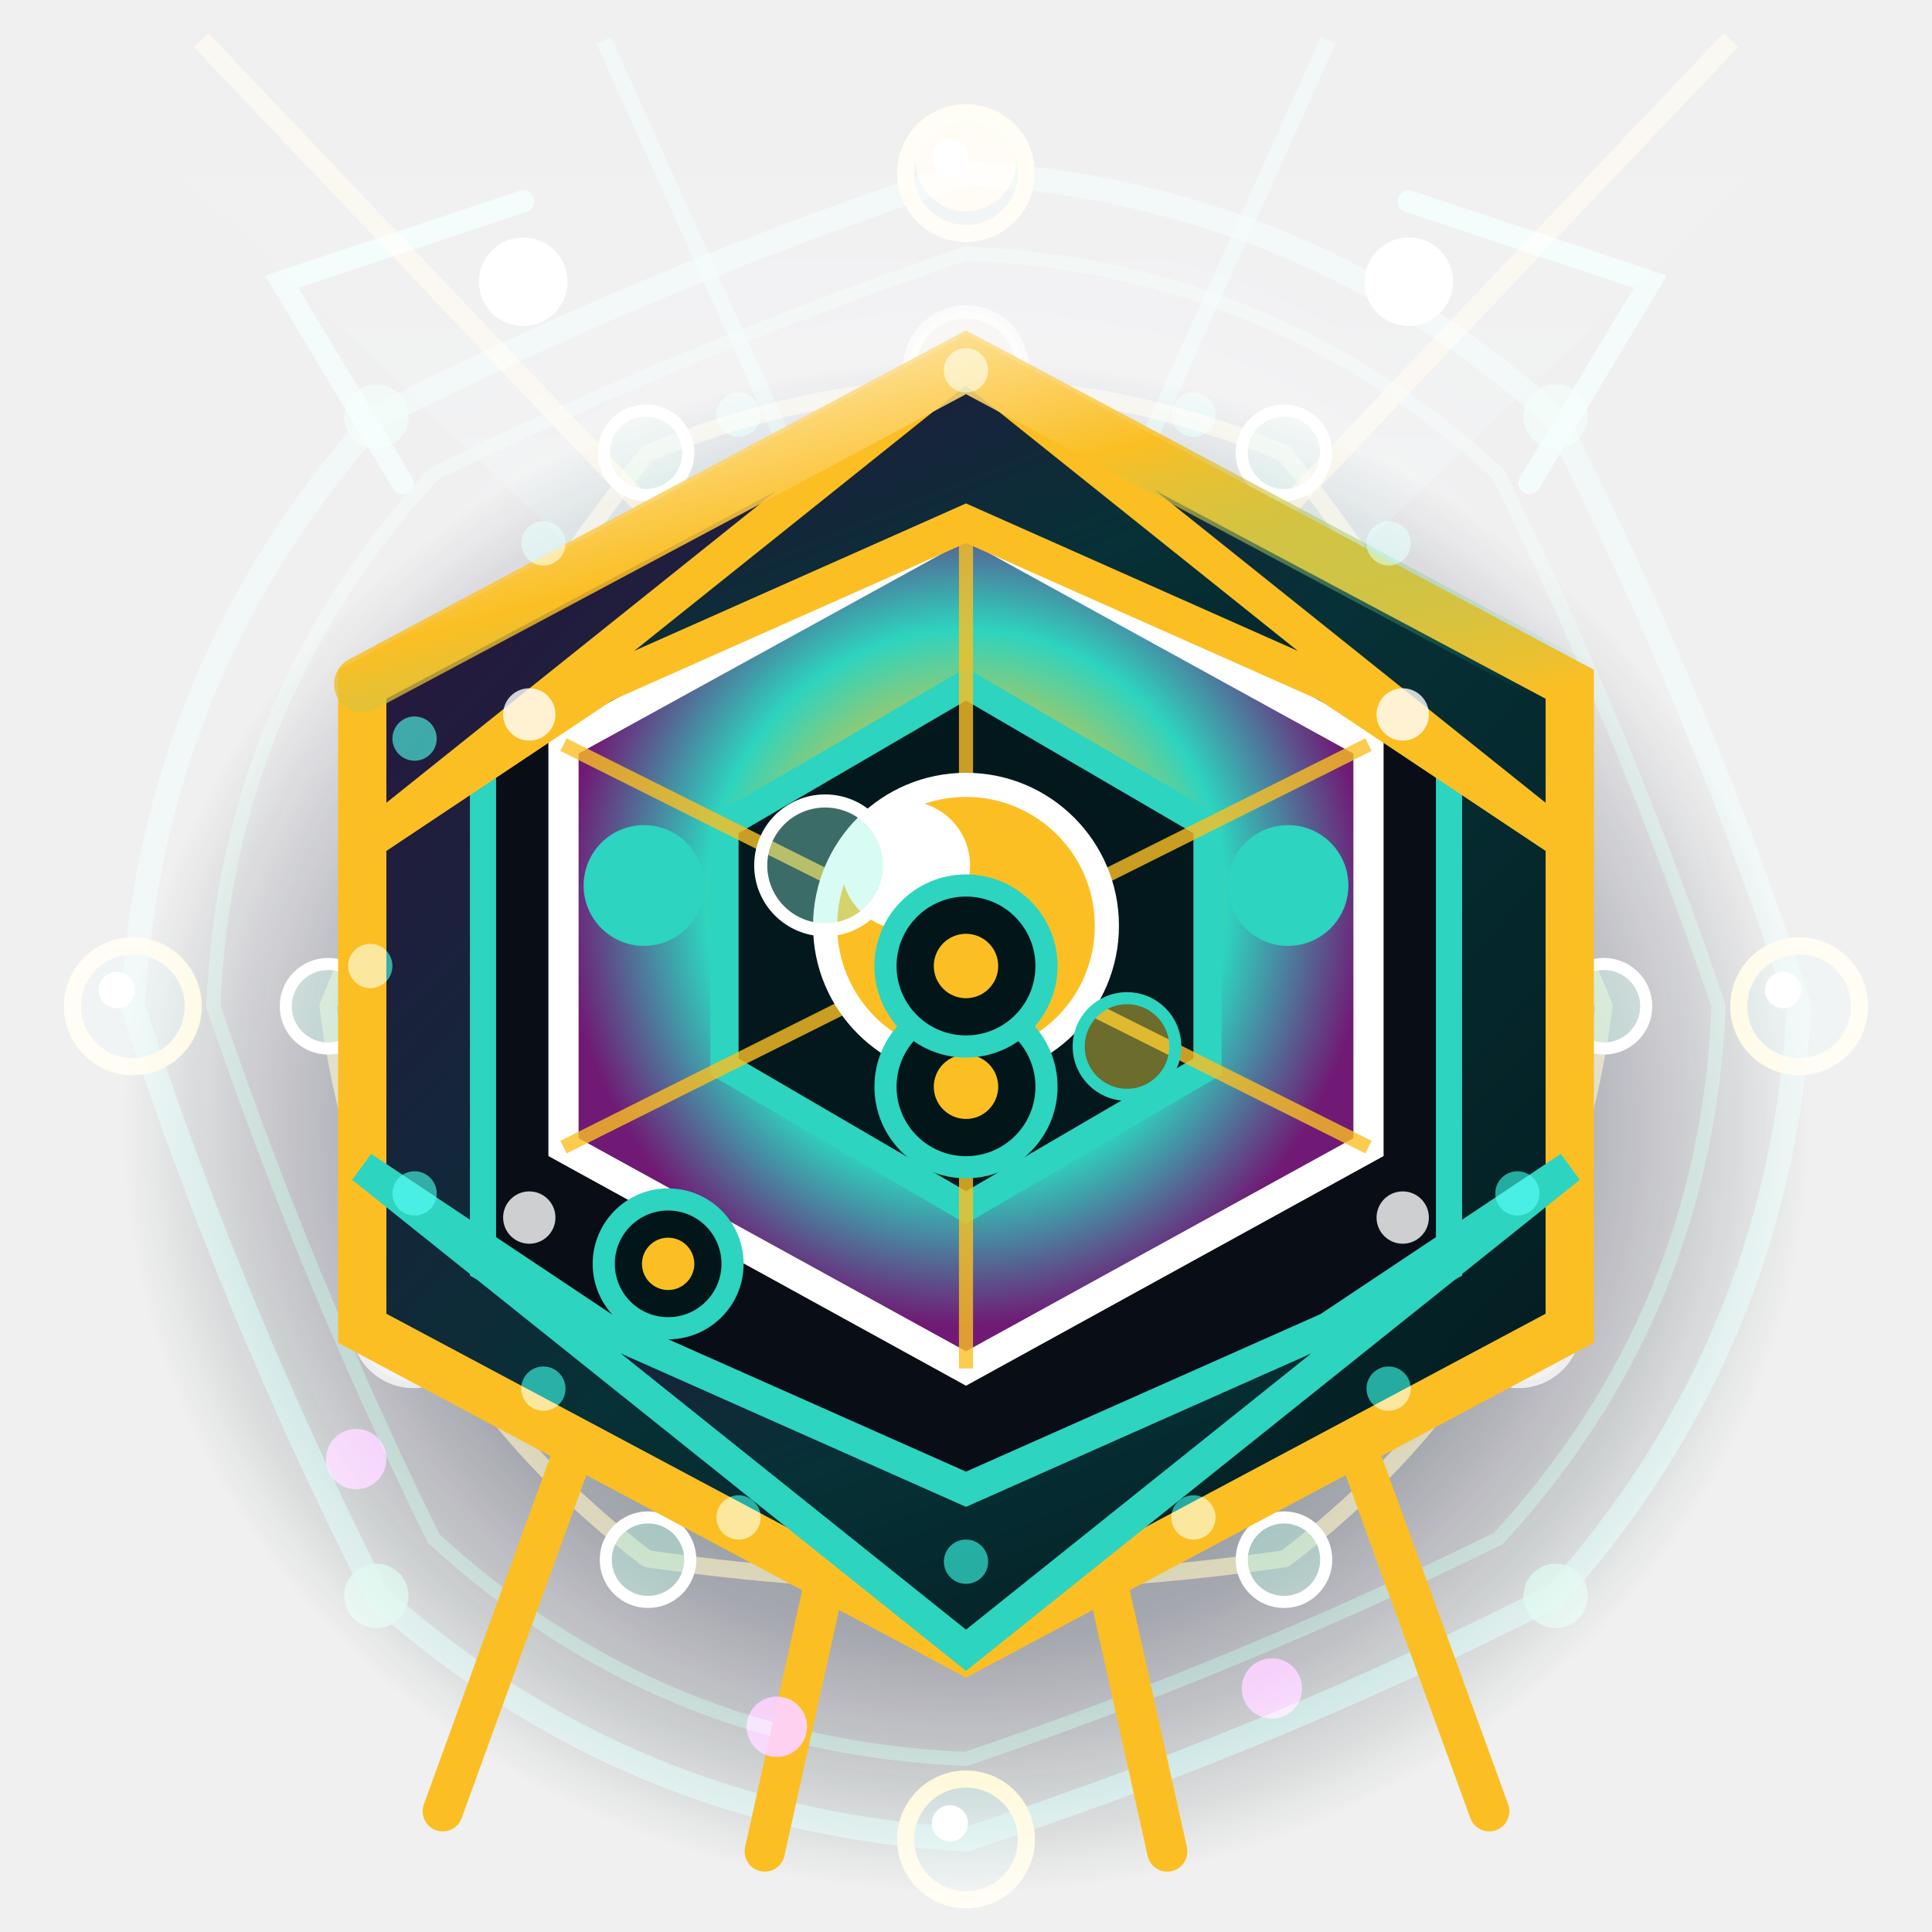
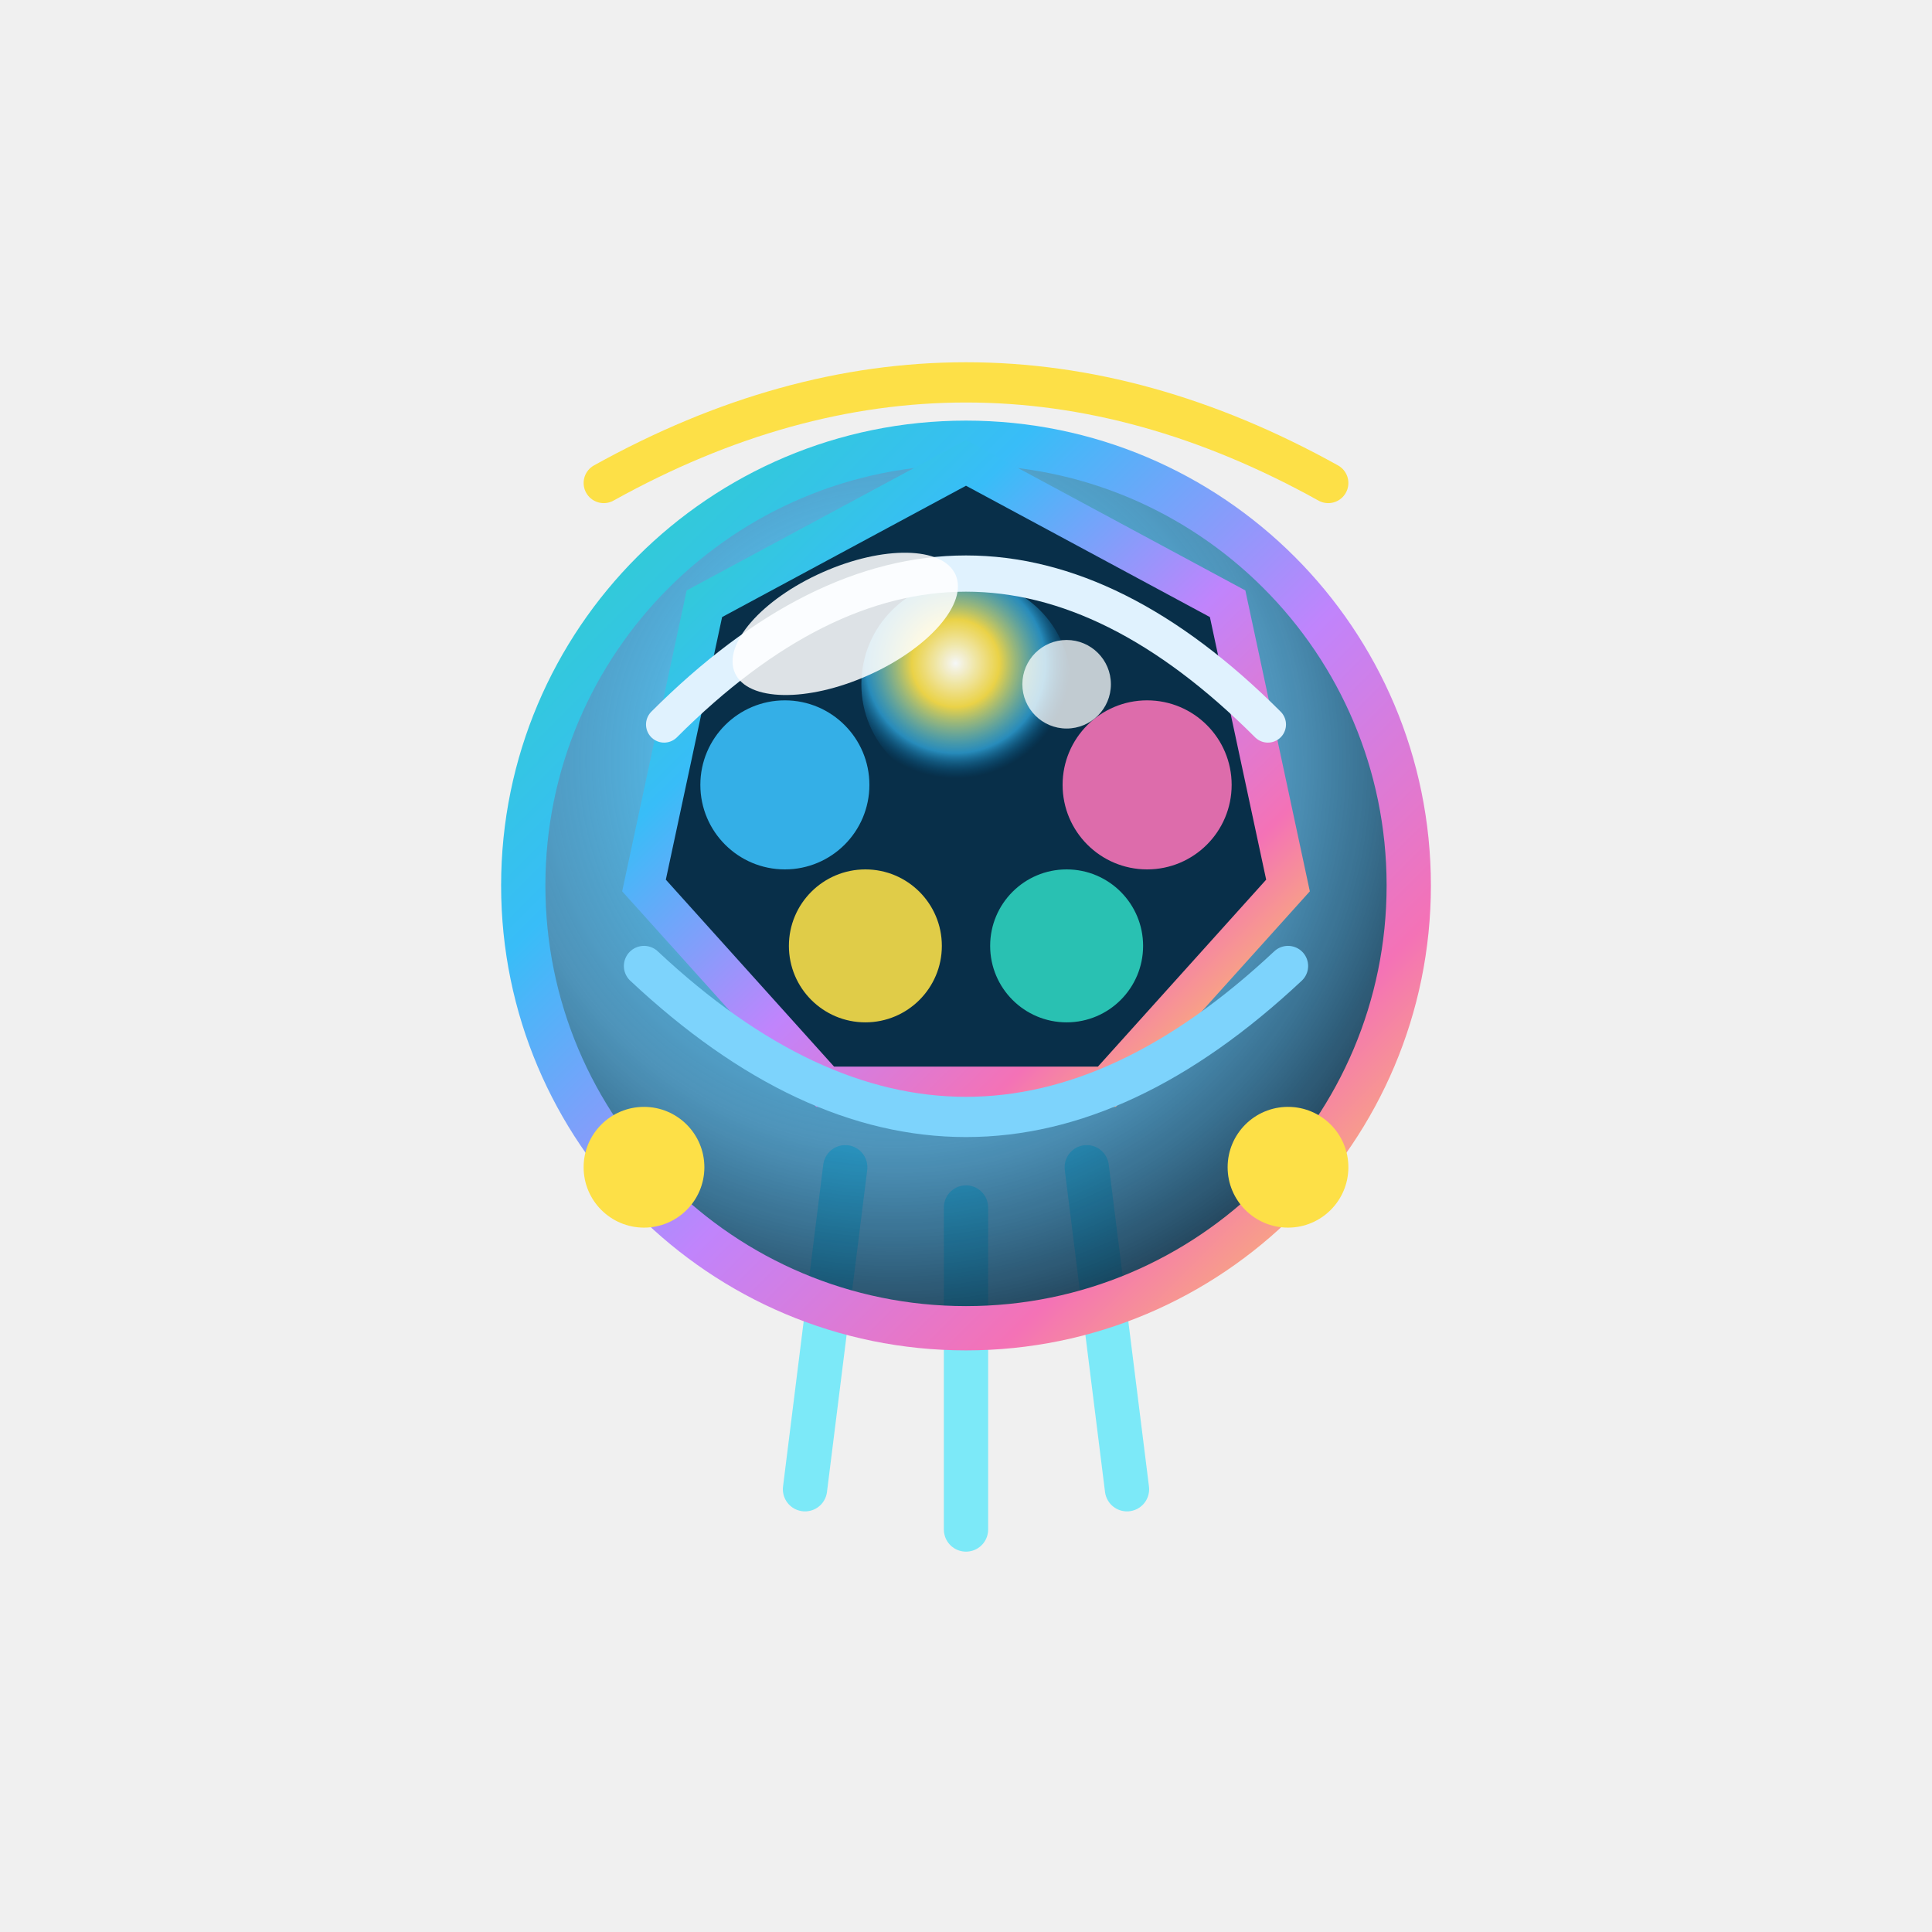
- <svg xmlns="http://www.w3.org/2000/svg" viewBox="0 0 96 96" fill="none" data-rig-id="sensory-eye-lv3-rig" data-root-anchor="48,54" data-has-aura="true">
+ <svg xmlns="http://www.w3.org/2000/svg" viewBox="0 0 96 96" width="100%" height="100%" data-rig-id="sensory-eye-lv3-rig">
  <defs>
-     <radialGradient id="se3-shadow" cx="50%" cy="50%" r="50%">
-       <stop offset="0%" stop-color="#021317" stop-opacity="0.78" />
-       <stop offset="68%" stop-color="#03181c" stop-opacity="0.35" />
-       <stop offset="100%" stop-color="#03181c" stop-opacity="0" />
+     <radialGradient id="se-jelly" cx="42%" cy="36%" r="64%">
+       <stop offset="0%" stop-color="#ffffff" stop-opacity="0.54" />
+       <stop offset="28%" stop-color="#38bdf8" stop-opacity="0.82" />
+       <stop offset="68%" stop-color="#0369a1" stop-opacity="0.68" />
+       <stop offset="100%" stop-color="#082f49" stop-opacity="0.88" />
    </radialGradient>
-     <radialGradient id="se3-aura" cx="50%" cy="50%" r="50%">
-       <stop offset="0%" stop-color="#fbbf24" stop-opacity="0.38" />
-       <stop offset="50%" stop-color="#2dd4bf" stop-opacity="0.22" />
-       <stop offset="80%" stop-color="#d946ef" stop-opacity="0.12" />
-       <stop offset="100%" stop-color="#03181c" stop-opacity="0" />
+     <radialGradient id="se-core" cx="45%" cy="40%" r="55%">
+       <stop offset="0%" stop-color="#ffffff" stop-opacity="0.96" />
+       <stop offset="38%" stop-color="#fde047" stop-opacity="0.92" />
+       <stop offset="78%" stop-color="#38bdf8" stop-opacity="0.65" />
+       <stop offset="100%" stop-color="#0369a1" stop-opacity="0.0" />
    </radialGradient>
-     <linearGradient id="se3-cone" x1="50%" y1="100%" x2="50%" y2="0%">
-       <stop offset="0%" stop-color="#fbbf24" stop-opacity="0.6" />
-       <stop offset="45%" stop-color="#2dd4bf" stop-opacity="0.28" />
-       <stop offset="100%" stop-color="#d946ef" stop-opacity="0" />
+     <linearGradient id="se-irid" x1="0%" y1="0%" x2="100%" y2="100%">
+       <stop offset="0%" stop-color="#2dd4bf" />
+       <stop offset="28%" stop-color="#38bdf8" />
+       <stop offset="55%" stop-color="#c084fc" />
+       <stop offset="78%" stop-color="#f472b6" />
+       <stop offset="100%" stop-color="#fde047" />
    </linearGradient>
-     <linearGradient id="se3-socket" x1="0%" y1="0%" x2="100%" y2="100%">
-       <stop offset="0%" stop-color="#311042" />
-       <stop offset="50%" stop-color="#063136" />
-       <stop offset="100%" stop-color="#03181c" />
+     <linearGradient id="se-stem" x1="50%" y1="0%" x2="50%" y2="100%">
+       <stop offset="0%" stop-color="#fde047" stop-opacity="0.92" />
+       <stop offset="55%" stop-color="#38bdf8" stop-opacity="0.78" />
+       <stop offset="100%" stop-color="#0369a1" stop-opacity="0.42" />
    </linearGradient>
-     <radialGradient id="se3-prism" cx="50%" cy="45%" r="50%">
-       <stop offset="0%" stop-color="#ffffff" />
-       <stop offset="30%" stop-color="#fbbf24" />
-       <stop offset="65%" stop-color="#2dd4bf" />
-       <stop offset="100%" stop-color="#701a75" />
-     </radialGradient>
-     <linearGradient id="se3-rim" x1="0%" y1="0%" x2="100%" y2="100%">
-       <stop offset="0%" stop-color="#ffffff" stop-opacity="0.98" />
-       <stop offset="45%" stop-color="#fbbf24" stop-opacity="0.85" />
-       <stop offset="100%" stop-color="#2dd4bf" stop-opacity="0" />
-     </linearGradient>
-     <radialGradient id="confocal-halo" cx="50%" cy="50%" r="50%">
-       <stop offset="0%" stop-color="#2dd4bf" stop-opacity="0" />
-       <stop offset="68%" stop-color="#2dd4bf" stop-opacity="0.16" />
-       <stop offset="86%" stop-color="#a855f7" stop-opacity="0.32" />
-       <stop offset="100%" stop-color="#03181c" stop-opacity="0" />
-     </radialGradient>
  </defs>
-   <g id="part-shadow-cast" data-pivot="48,54" data-parent="root" data-z-index="1" data-blend="multiply" style="mix-blend-mode: multiply">
-     <ellipse cx="48" cy="56" rx="42" ry="38" fill="url(#se3-shadow)" />
+   <g id="part-shadow-cast" />
+   <g id="part-aura-ring-outer" />
+   <g id="part-aura-ring-inner" />
+   <g id="part-light-cone-vision">
+     <path d="M 42 58 L 40 74 M 48 60 L 48 76 M 54 58 L 56 74" stroke="#67e8f9" stroke-width="2.2" stroke-linecap="round" opacity="0.85" />
  </g>
-   <g id="part-aura-ring-outer" data-pivot="48,50" data-parent="root" data-z-index="4" data-blend="screen" data-motion="spin-cw" style="mix-blend-mode: screen">
-     <circle cx="48" cy="50" r="44" fill="url(#se3-aura)" />
-     <path fill="none" stroke="#2dd4bf" stroke-width="1.2" stroke-opacity="0.65" d="M89.4,50 Q88.47,66.76 77.27,79.27 Q63.11,86.47 48,91.4 Q31.24,90.47 18.73,79.27 Q11.53,65.11 6.6,50 Q7.53,33.24 18.73,20.73 Q32.89,13.53 48,8.6 Q64.76,9.53 77.27,20.73 Q84.47,34.89 89.4,50 Z" stroke-linecap="round" stroke-linejoin="round" />
-     <path fill="none" stroke="#34d399" stroke-width="0.7" stroke-opacity="0.5" d="M85.4,50 Q84.77,65.23 74.45,76.45 Q61.58,82.78 48,87.4 Q32.77,86.77 21.55,76.45 Q15.22,63.58 10.6,50 Q11.23,34.77 21.55,23.55 Q34.42,17.22 48,12.6 Q63.23,13.23 74.45,23.55 Q80.78,36.42 85.4,50 Z" stroke-linecap="round" stroke-linejoin="round" />
-     <circle cx="89.4" cy="50" r="3.0" fill="#2dd4bf" fill-opacity="0.35" stroke="#fde047" stroke-width="0.85" />
-     <circle cx="88.6" cy="49.2" r="0.9" fill="#ffffff" />
-     <circle cx="77.3" cy="79.3" r="1.6" fill="#34d399" fill-opacity="0.8" />
-     <circle cx="48" cy="91.4" r="3.0" fill="#2dd4bf" fill-opacity="0.35" stroke="#fde047" stroke-width="0.85" />
-     <circle cx="47.2" cy="90.6" r="0.9" fill="#ffffff" />
-     <circle cx="18.7" cy="79.3" r="1.6" fill="#34d399" fill-opacity="0.8" />
-     <circle cx="6.6" cy="50" r="3.0" fill="#2dd4bf" fill-opacity="0.35" stroke="#fde047" stroke-width="0.85" />
-     <circle cx="5.8" cy="49.2" r="0.9" fill="#ffffff" />
-     <circle cx="18.7" cy="20.7" r="1.6" fill="#34d399" fill-opacity="0.8" />
-     <circle cx="48" cy="8.6" r="3.0" fill="#2dd4bf" fill-opacity="0.35" stroke="#fde047" stroke-width="0.85" />
-     <circle cx="47.2" cy="7.8" r="0.9" fill="#ffffff" />
-     <circle cx="77.3" cy="20.7" r="1.6" fill="#34d399" fill-opacity="0.8" />
+   <g id="part-eye-socket">
+     <circle cx="48" cy="44" r="22" fill="url(#se-jelly)" stroke="url(#se-irid)" stroke-width="2.2" />
  </g>
-   <g id="part-aura-ring-inner" data-pivot="48,50" data-parent="root" data-z-index="5" data-blend="screen" data-motion="spin-ccw" style="mix-blend-mode: screen">
-     <path fill="none" stroke="#fde047" stroke-width="0.85" stroke-opacity="0.62" d="M79.7,50 Q77.53,67.05 63.85,77.45 Q48,79.78 32.15,77.45 Q18.47,67.05 16.3,50 Q22.21,35.11 32.15,22.55 Q48,15.9 63.85,22.55 Q73.79,35.11 79.7,50 Z" stroke-linecap="round" stroke-linejoin="round" />
-     <circle cx="79.7" cy="50" r="2.1" fill="#34d399" fill-opacity="0.45" stroke="#ffffff" stroke-width="0.6" />
-     <circle cx="63.8" cy="77.5" r="2.1" fill="#34d399" fill-opacity="0.45" stroke="#ffffff" stroke-width="0.6" />
-     <circle cx="32.2" cy="77.5" r="2.1" fill="#34d399" fill-opacity="0.45" stroke="#ffffff" stroke-width="0.6" />
-     <circle cx="16.3" cy="50" r="2.1" fill="#34d399" fill-opacity="0.45" stroke="#ffffff" stroke-width="0.6" />
-     <circle cx="32.1" cy="22.5" r="2.1" fill="#34d399" fill-opacity="0.45" stroke="#ffffff" stroke-width="0.6" />
-     <circle cx="63.8" cy="22.5" r="2.1" fill="#34d399" fill-opacity="0.45" stroke="#ffffff" stroke-width="0.6" />
-     <circle cx="75.45" cy="65.85" r="2.8" fill="#fde047" fill-opacity="0.38" stroke="#ffffff" stroke-width="0.65" stroke-opacity="0.75" />
-     <circle cx="20.55" cy="65.85" r="2.8" fill="#fde047" fill-opacity="0.38" stroke="#ffffff" stroke-width="0.65" stroke-opacity="0.75" />
-     <circle cx="48" cy="18.3" r="2.8" fill="#fde047" fill-opacity="0.38" stroke="#ffffff" stroke-width="0.65" stroke-opacity="0.75" />
+   <g id="part-lv3-crown-1">
+     <path d="M 30 24 Q 48 14 66 24" fill="none" stroke="#fde047" stroke-width="2" stroke-linecap="round" />
  </g>
-   <g id="part-light-cone-vision" data-pivot="48,46" data-parent="part-eye-iris-pupil" data-z-index="9" data-blend="screen" style="mix-blend-mode: screen">
-     <polygon points="48,46 2,2 94,2" fill="url(#se3-cone)" />
-     <line x1="48" y1="42" x2="10" y2="2" stroke="#fbbf24" stroke-width="1.0" stroke-opacity="0.7" />
-     <line x1="48" y1="42" x2="30" y2="2" stroke="#2dd4bf" stroke-width="0.8" stroke-opacity="0.6" />
-     <line x1="48" y1="42" x2="66" y2="2" stroke="#2dd4bf" stroke-width="0.8" stroke-opacity="0.6" />
-     <line x1="48" y1="42" x2="86" y2="2" stroke="#fbbf24" stroke-width="1.0" stroke-opacity="0.7" />
+   <g id="part-lv3-synapse-node-1">
+     <circle cx="32" cy="58" r="3" fill="#fde047" />
+     <circle cx="64" cy="58" r="3" fill="#fde047" />
  </g>
-   <g id="part-eye-socket" data-pivot="48,52" data-parent="root" data-z-index="15" data-blend="normal">
-     <circle cx="48" cy="52" r="4.0" fill="#021619" stroke="#2dd4bf" stroke-width="1.1" />
-     <path d="M30 68 L22 90 M42 74 L38 92 M54 74 L58 92 M66 68 L74 90" stroke="#fbbf24" stroke-width="2.0" stroke-linecap="round" />
-     <polygon points="48,18 78,34 78,66 48,82 18,66 18,34" fill="url(#se3-socket)" stroke="#fbbf24" stroke-width="2.4" />
-     <polygon points="48,24 72,37 72,63 48,76 24,63 24,37" fill="#090d16" stroke="#2dd4bf" stroke-width="1.3" />
-     <circle cx="48" cy="52" r="1.6" fill="#fbbf24" />
+   <g id="part-eye-iris-pupil">
+     <polygon points="48,23 61,30 64,44 55,54 41,54 32,44 35,30" fill="#082f49" stroke="url(#se-irid)" stroke-width="2" />
+     <circle cx="48" cy="34" r="5.2" fill="url(#se-core)" />
+     <circle cx="39" cy="39" r="4.2" fill="#38bdf8" opacity="0.9" />
+     <circle cx="57" cy="39" r="4.2" fill="#f472b6" opacity="0.9" />
+     <circle cx="43" cy="47" r="3.8" fill="#fde047" opacity="0.88" />
+     <circle cx="53" cy="47" r="3.8" fill="#2dd4bf" opacity="0.88" />
  </g>
-   <g id="part-lv3-crown-1" data-pivot="48,48" data-parent="root" data-z-index="19" data-blend="normal">
-     <circle cx="48" cy="48" r="4.5" fill="#fbbf24" stroke="#ffffff" stroke-width="0.85" />
+   <g id="part-eyelid-lower">
+     <path d="M 32 48 Q 48 63 64 48" fill="none" stroke="#7dd3fc" stroke-width="2" stroke-linecap="round" />
  </g>
-   <g id="part-eye-iris-pupil" data-pivot="48,48" data-parent="part-eye-socket" data-z-index="25" data-blend="normal" data-motion="track-target">
-     <polygon points="48,26 68,37 68,57 48,68 28,57 28,37" fill="url(#se3-prism)" stroke="#ffffff" stroke-width="1.5" />
-     <polygon points="48,34 60,41 60,53 48,60 36,53 36,41" fill="#03181c" stroke="#2dd4bf" stroke-width="1.4" />
-     <path d="M48 26 L48 68 M28 37 L68 57 M68 37 L28 57" stroke="#fbbf24" stroke-width="0.7" stroke-opacity="0.8" />
-     <circle cx="48" cy="46" r="7" fill="#fbbf24" stroke="#ffffff" stroke-width="1.2" />
-     <circle cx="45" cy="43" r="3.2" fill="#ffffff" />
-     <circle cx="32" cy="44" r="3.0" fill="#2dd4bf" />
-     <circle cx="64" cy="44" r="3.0" fill="#2dd4bf" />
-     <circle cx="41" cy="43" r="3.2" fill="#99f6e4" fill-opacity="0.38" stroke="#ffffff" stroke-width="0.65" />
-     <circle cx="56" cy="52" r="2.4" fill="#fde047" fill-opacity="0.42" stroke="#2dd4bf" stroke-width="0.6" />
+   <g id="part-eyelid-upper">
+     <path d="M 33 36 Q 48 21 63 36" fill="none" stroke="#e0f2fe" stroke-width="1.8" stroke-linecap="round" />
  </g>
-   <g id="part-eyelid-lower" data-pivot="48,54" data-parent="part-eye-socket" data-z-index="35" data-blend="normal" data-motion="blink-lower">
-     <circle cx="48" cy="54" r="4.0" fill="#021619" stroke="#2dd4bf" stroke-width="1.1" />
-     <polygon points="18,58 48,82 78,58 66,66 48,74 30,66" fill="url(#se3-socket)" stroke="#2dd4bf" stroke-width="1.6" />
-     <circle cx="48" cy="54" r="1.6" fill="#fbbf24" />
+   <g id="part-light-rim-eye">
+     <ellipse cx="42" cy="31" rx="6" ry="2.8" transform="rotate(-24 42 31)" fill="#ffffff" opacity="0.86" />
+     <circle cx="53" cy="34" r="2.2" fill="#ffffff" opacity="0.75" />
  </g>
-   <g id="part-eyelid-upper" data-pivot="48,48" data-parent="part-eye-socket" data-z-index="35" data-blend="normal" data-motion="blink-upper">
-     <circle cx="48" cy="48" r="4.0" fill="#021619" stroke="#2dd4bf" stroke-width="1.1" />
-     <polygon points="18,42 48,18 78,42 66,34 48,26 30,34" fill="url(#se3-socket)" stroke="#fbbf24" stroke-width="1.8" />
-     <circle cx="48" cy="48" r="1.6" fill="#fbbf24" />
-   </g>
-   <g id="part-lv3-synapse-node-1" data-pivot="33.2,62.8" data-parent="root" data-z-index="44" data-blend="normal">
-     <circle cx="33.2" cy="62.8" r="3.2" fill="#021619" stroke="#2dd4bf" stroke-width="1.1" />
-     <circle cx="33.2" cy="62.8" r="1.3" fill="#fbbf24" />
-   </g>
-   <g id="part-light-rim-eye" data-pivot="48,50" data-parent="part-eye-socket" data-z-index="45" data-blend="plus-lighter" style="mix-blend-mode: plus-lighter">
-     <path d="M18 34 L48 18 L78 34" stroke="url(#se3-rim)" stroke-width="2.8" stroke-linecap="round" />
-   </g>
-   <g id="part-aura-corona-top" data-pivot="48,48" data-parent="root" data-z-index="65" data-blend="screen" data-motion="pulse-breathe" style="mix-blend-mode: screen">
-     <path d="M20 24 L14 14 L26 10 M76 24 L82 14 L70 10" stroke="#2dd4bf" stroke-width="1.1" stroke-linecap="round" />
-     <circle cx="26" cy="14" r="2.2" fill="#ffffff" />
-     <circle cx="70" cy="14" r="2.2" fill="#ffffff" />
-     <circle cx="48" cy="8" r="2.5" fill="#fbbf24" />
-     <circle cx="69.7" cy="60.5" r="1.3" fill="#ffffff" fill-opacity="0.8" />
-     <circle cx="26.3" cy="60.5" r="1.3" fill="#ffffff" fill-opacity="0.8" />
-     <circle cx="26.3" cy="35.5" r="1.3" fill="#ffffff" fill-opacity="0.8" />
-     <circle cx="69.7" cy="35.5" r="1.3" fill="#ffffff" fill-opacity="0.8" />
-     <circle cx="63.2" cy="83.9" r="1.5" fill="#d946ef" />
-     <circle cx="38.6" cy="85.8" r="1.5" fill="#d946ef" />
-     <circle cx="17.7" cy="72.5" r="1.5" fill="#d946ef" />
-     <circle cx="75.4" cy="59.3" r="1.1" fill="#2dd4bf" opacity="0.75" />
-     <circle cx="69" cy="69" r="1.1" fill="#2dd4bf" opacity="0.75" />
-     <circle cx="59.3" cy="75.4" r="1.1" fill="#2dd4bf" opacity="0.75" />
-     <circle cx="48" cy="77.6" r="1.1" fill="#2dd4bf" opacity="0.75" />
-     <circle cx="36.7" cy="75.4" r="1.1" fill="#2dd4bf" opacity="0.75" />
-     <circle cx="27" cy="69" r="1.1" fill="#2dd4bf" opacity="0.75" />
-     <circle cx="20.6" cy="59.3" r="1.1" fill="#2dd4bf" opacity="0.75" />
-     <circle cx="18.4" cy="48" r="1.1" fill="#2dd4bf" opacity="0.75" />
-     <circle cx="20.6" cy="36.7" r="1.1" fill="#2dd4bf" opacity="0.75" />
-     <circle cx="27" cy="27" r="1.1" fill="#2dd4bf" opacity="0.75" />
-     <circle cx="36.7" cy="20.6" r="1.1" fill="#2dd4bf" opacity="0.75" />
-     <circle cx="48" cy="18.4" r="1.1" fill="#2dd4bf" opacity="0.75" />
-     <circle cx="59.3" cy="20.6" r="1.1" fill="#2dd4bf" opacity="0.75" />
-     <circle cx="69" cy="27" r="1.1" fill="#2dd4bf" opacity="0.75" />
-   </g>
+   <g id="part-aura-corona-top" />
</svg>
